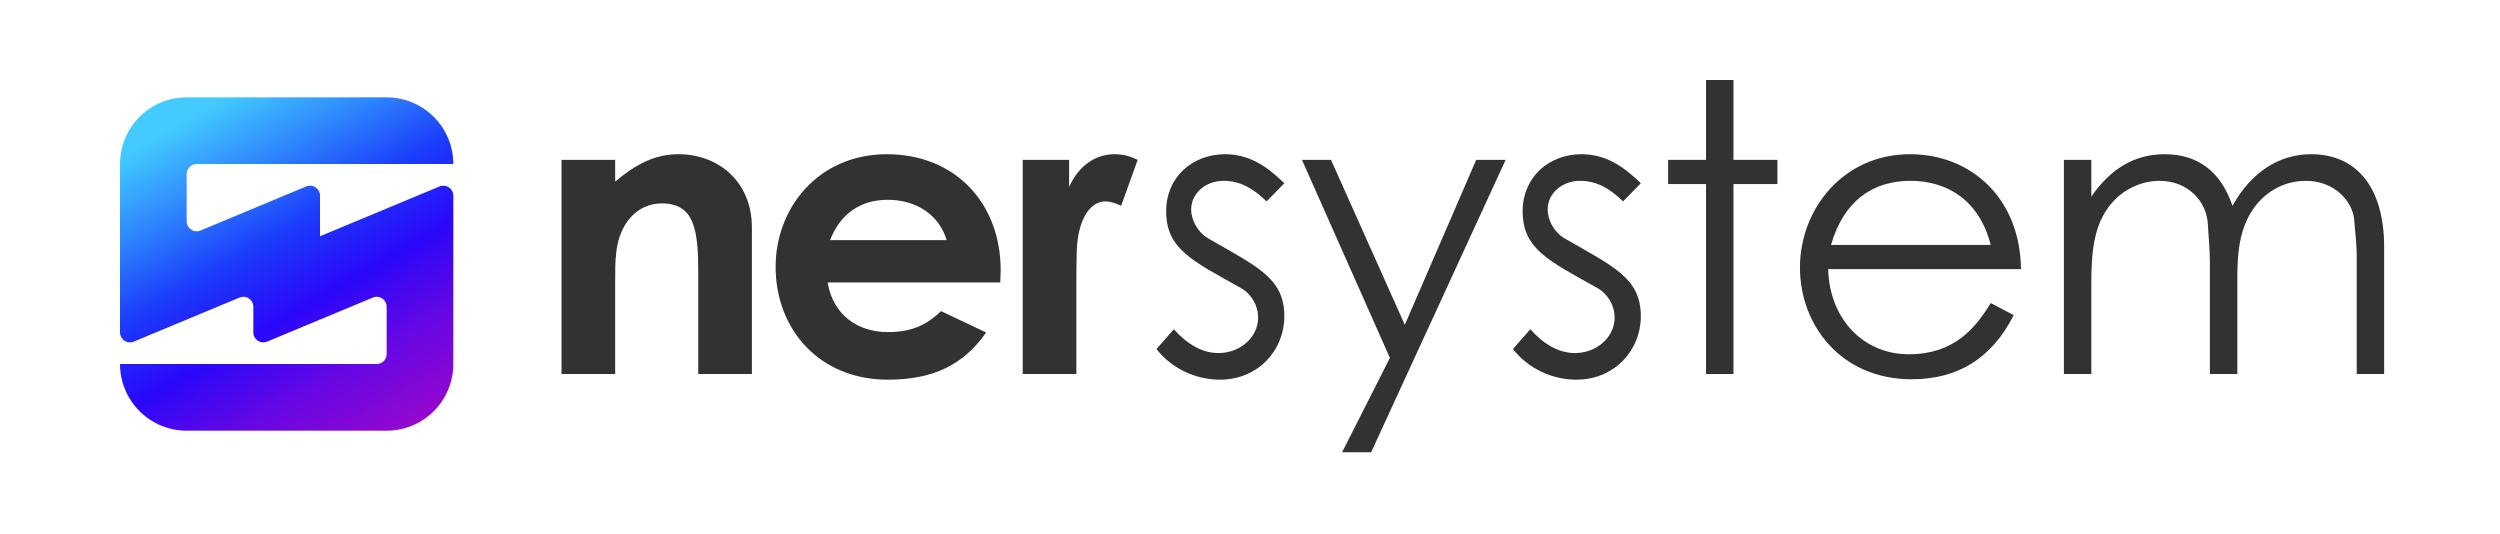
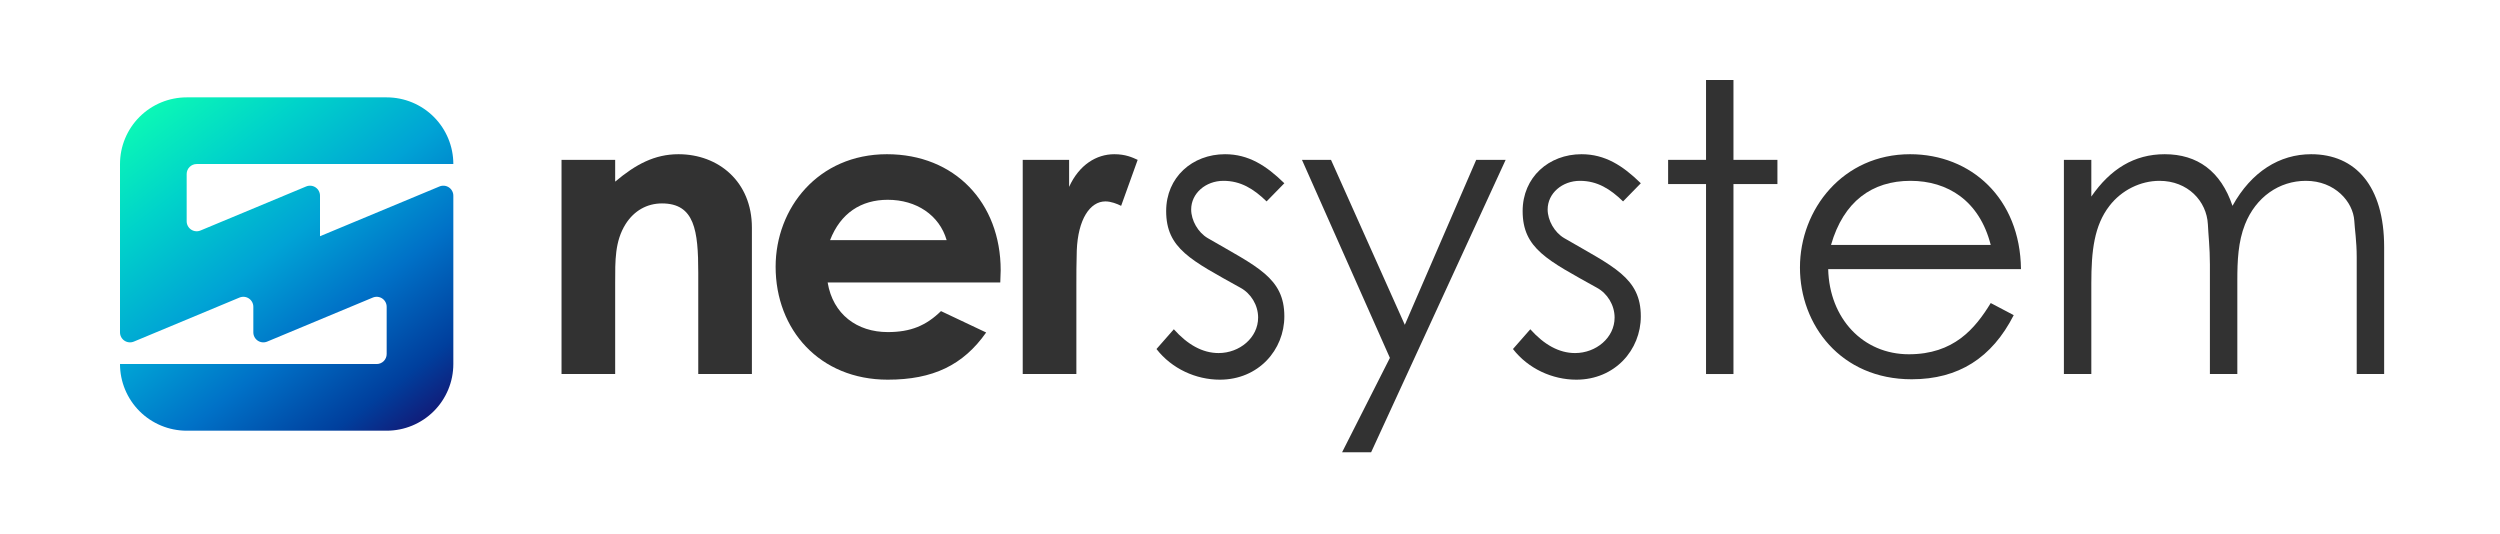
<svg xmlns="http://www.w3.org/2000/svg" width="750" height="160" viewBox="0 0 750 160" fill="none">
  <path d="M56 52.209V66.329C55.992 66.831 56.11 67.328 56.343 67.773C56.577 68.218 56.918 68.597 57.336 68.876C57.754 69.154 58.235 69.324 58.736 69.368C59.236 69.412 59.74 69.33 60.2 69.129L91.8 55.959C92.261 55.758 92.764 55.676 93.265 55.72C93.766 55.764 94.247 55.934 94.665 56.212C95.083 56.491 95.424 56.87 95.658 57.315C95.891 57.76 96.009 58.257 96 58.759V70.869L131.8 55.959C132.261 55.758 132.765 55.676 133.265 55.72C133.766 55.764 134.247 55.934 134.665 56.212C135.083 56.491 135.424 56.87 135.658 57.315C135.891 57.76 136.009 58.257 136 58.759V109.209C136 114.513 133.893 119.6 130.143 123.351C126.392 127.102 121.305 129.209 116 129.209H56C50.696 129.209 45.609 127.102 41.858 123.351C38.108 119.6 36 114.513 36 109.209H113C113.796 109.209 114.559 108.893 115.122 108.33C115.684 107.768 116 107.005 116 106.209V92.089C116.009 91.587 115.891 91.09 115.658 90.645C115.424 90.2 115.083 89.821 114.665 89.542C114.247 89.263 113.766 89.094 113.265 89.05C112.765 89.006 112.261 89.088 111.8 89.289L80.2 102.459C79.74 102.66 79.236 102.742 78.736 102.698C78.235 102.654 77.754 102.485 77.336 102.206C76.918 101.927 76.576 101.548 76.343 101.103C76.11 100.658 75.992 100.161 76 99.659V92.089C76.009 91.587 75.891 91.09 75.658 90.645C75.424 90.2 75.083 89.821 74.665 89.542C74.247 89.263 73.766 89.094 73.265 89.05C72.764 89.006 72.261 89.088 71.8 89.289L40.2 102.459C39.74 102.66 39.236 102.742 38.736 102.698C38.235 102.654 37.754 102.485 37.336 102.206C36.918 101.927 36.577 101.548 36.343 101.103C36.11 100.658 35.992 100.161 36 99.659V49.209C36 43.905 38.108 38.818 41.858 35.067C45.609 31.316 50.696 29.209 56 29.209L116 29.209C121.305 29.209 126.392 31.316 130.143 35.067C133.893 38.818 136 43.905 136 49.209H59C58.205 49.209 57.442 49.525 56.879 50.088C56.316 50.65 56 51.413 56 52.209V52.209Z" fill="url(#paint0_linear)" />
  <path d="M184.551 47.958H168.458V112.209H184.551V84.863C184.551 78.208 184.43 72.4 187.697 67.197C190.238 63.204 194.11 61.026 198.587 61.026C208.388 61.026 209.477 69.133 209.477 81.838V112.209H225.57V68.286C225.57 54.492 215.527 46.264 203.548 46.264C196.409 46.264 190.722 49.289 184.551 54.492V47.958Z" fill="#323232" />
  <path d="M282.297 93.333C277.82 97.689 273.222 99.625 266.325 99.625C257.129 99.625 249.869 94.301 248.296 84.742H300.084C300.084 83.29 300.205 82.564 300.205 81.112C300.205 60.784 286.411 46.264 266.083 46.264C245.392 46.264 232.687 62.478 232.687 80.023C232.687 98.899 245.876 113.903 266.325 113.903C279.877 113.903 288.952 109.547 295.849 99.746L282.297 93.333ZM249.022 72.037C252.168 63.93 258.339 59.937 266.325 59.937C274.916 59.937 281.813 64.535 283.991 72.037H249.022Z" fill="#323232" />
  <path d="M320.732 47.958H306.817V112.209H322.91V86.194C322.91 82.685 322.91 78.692 323.031 75.183C323.394 65.745 327.024 60.421 331.622 60.421C333.316 60.421 335.131 61.147 336.341 61.752L341.302 47.958C339.729 47.232 337.672 46.264 334.284 46.264C328.96 46.264 323.757 49.41 320.732 56.065V47.958Z" fill="#323232" />
  <path d="M346.945 104.707C351.543 110.636 358.803 113.903 365.942 113.903C377.558 113.903 385.302 104.949 385.302 94.906C385.302 83.29 377.074 80.023 362.312 71.432C359.408 69.738 357.351 66.108 357.351 62.841C357.351 58.001 361.707 54.25 367.031 54.25C372.234 54.25 376.106 56.67 379.978 60.421L385.302 54.976C379.857 49.652 374.533 46.264 367.515 46.264C357.714 46.264 349.849 53.161 349.849 63.325C349.849 74.578 357.351 78.087 372.113 86.315C375.259 88.009 377.437 91.518 377.437 95.269C377.437 101.319 371.871 105.917 365.579 105.917C360.739 105.917 356.262 103.376 352.148 98.778L346.945 104.707Z" fill="#323232" />
  <path d="M416.967 107.369L402.625 135.683H411.337L451.694 47.958H442.861L421.444 97.447L399.301 47.958H390.589L416.967 107.369Z" fill="#323232" />
  <path d="M453.888 104.707C458.486 110.636 465.746 113.903 472.885 113.903C484.501 113.903 492.245 104.949 492.245 94.906C492.245 83.29 484.017 80.023 469.255 71.432C466.351 69.738 464.294 66.108 464.294 62.841C464.294 58.001 468.65 54.25 473.974 54.25C479.177 54.25 483.049 56.67 486.921 60.421L492.245 54.976C486.8 49.652 481.476 46.264 474.458 46.264C464.657 46.264 456.792 53.161 456.792 63.325C456.792 74.578 464.294 78.087 479.056 86.315C482.202 88.009 484.38 91.518 484.38 95.269C484.38 101.319 478.814 105.917 472.522 105.917C467.682 105.917 463.205 103.376 459.091 98.778L453.888 104.707Z" fill="#323232" />
  <path d="M511.81 47.958H500.436V55.218H511.81V112.209H520.038V55.218H533.227V47.958H520.038V24H511.81V47.958Z" fill="#323232" />
  <path d="M606.295 80.749C606.053 59.453 591.291 46.264 573.02 46.264C552.934 46.264 539.987 62.72 539.987 80.265C539.987 97.447 552.208 113.782 573.504 113.782C587.54 113.782 597.583 107.369 604.117 94.543L597.22 90.913C592.501 98.657 586.088 106.28 572.657 106.28C558.863 106.28 548.82 95.511 548.457 80.749H606.295ZM549.304 73.489C553.055 60.421 561.646 54.25 573.141 54.25C584.273 54.25 593.832 60.179 597.22 73.489H549.304Z" fill="#323232" />
  <path d="M671.199 84.137C671.199 78.208 671.441 72.521 673.498 67.318C676.765 59.09 683.783 54.25 691.769 54.25C700.481 54.25 705.926 60.542 706.289 66.229C706.41 68.649 707.015 72.4 707.015 77.119V112.209H715.243V74.094C715.243 55.823 706.652 46.264 693.342 46.264C683.904 46.264 675.434 51.467 669.747 61.752C666.238 51.346 659.22 46.264 649.419 46.264C640.223 46.264 633.084 50.741 627.397 58.969V47.958H619.169V112.209H627.397V84.984C627.397 75.304 628.244 67.681 632.842 61.752C636.472 57.033 642.159 54.25 647.846 54.25C656.316 54.25 662.003 60.3 662.366 67.318C662.487 70.222 662.971 74.336 662.971 79.297V112.209H671.199V84.137Z" fill="#323232" />
  <defs>
-     <linearGradient id="paint0_linear" x1="67.5" y1="29" x2="125" y2="129" gradientUnits="userSpaceOnUse">
-       <stop stop-color="#43CBFF" />
-       <stop offset="0.188" stop-color="#2F88FD" />
-       <stop offset="0.385" stop-color="#1B3AFB" />
-       <stop offset="0.578" stop-color="#2B07F9" />
-       <stop offset="0.781" stop-color="#6807E3" />
-       <stop offset="1" stop-color="#9708CC" />
+     <linearGradient id="paint0_linear" x1="41" y1="29" x2="127" y2="141" gradientUnits="userSpaceOnUse">
+       <stop stop-color="#0DFFB2" />
+       <stop offset="0" stop-color="#0DFFB2" />
+       <stop offset="0.219" stop-color="#00D3CA" />
+       <stop offset="0.438" stop-color="#00A3D5" />
+       <stop offset="0.625" stop-color="#0071C7" />
+       <stop offset="0.818" stop-color="#003F9D" />
+       <stop offset="1" stop-color="#1F005C" />
    </linearGradient>
  </defs>
</svg>
